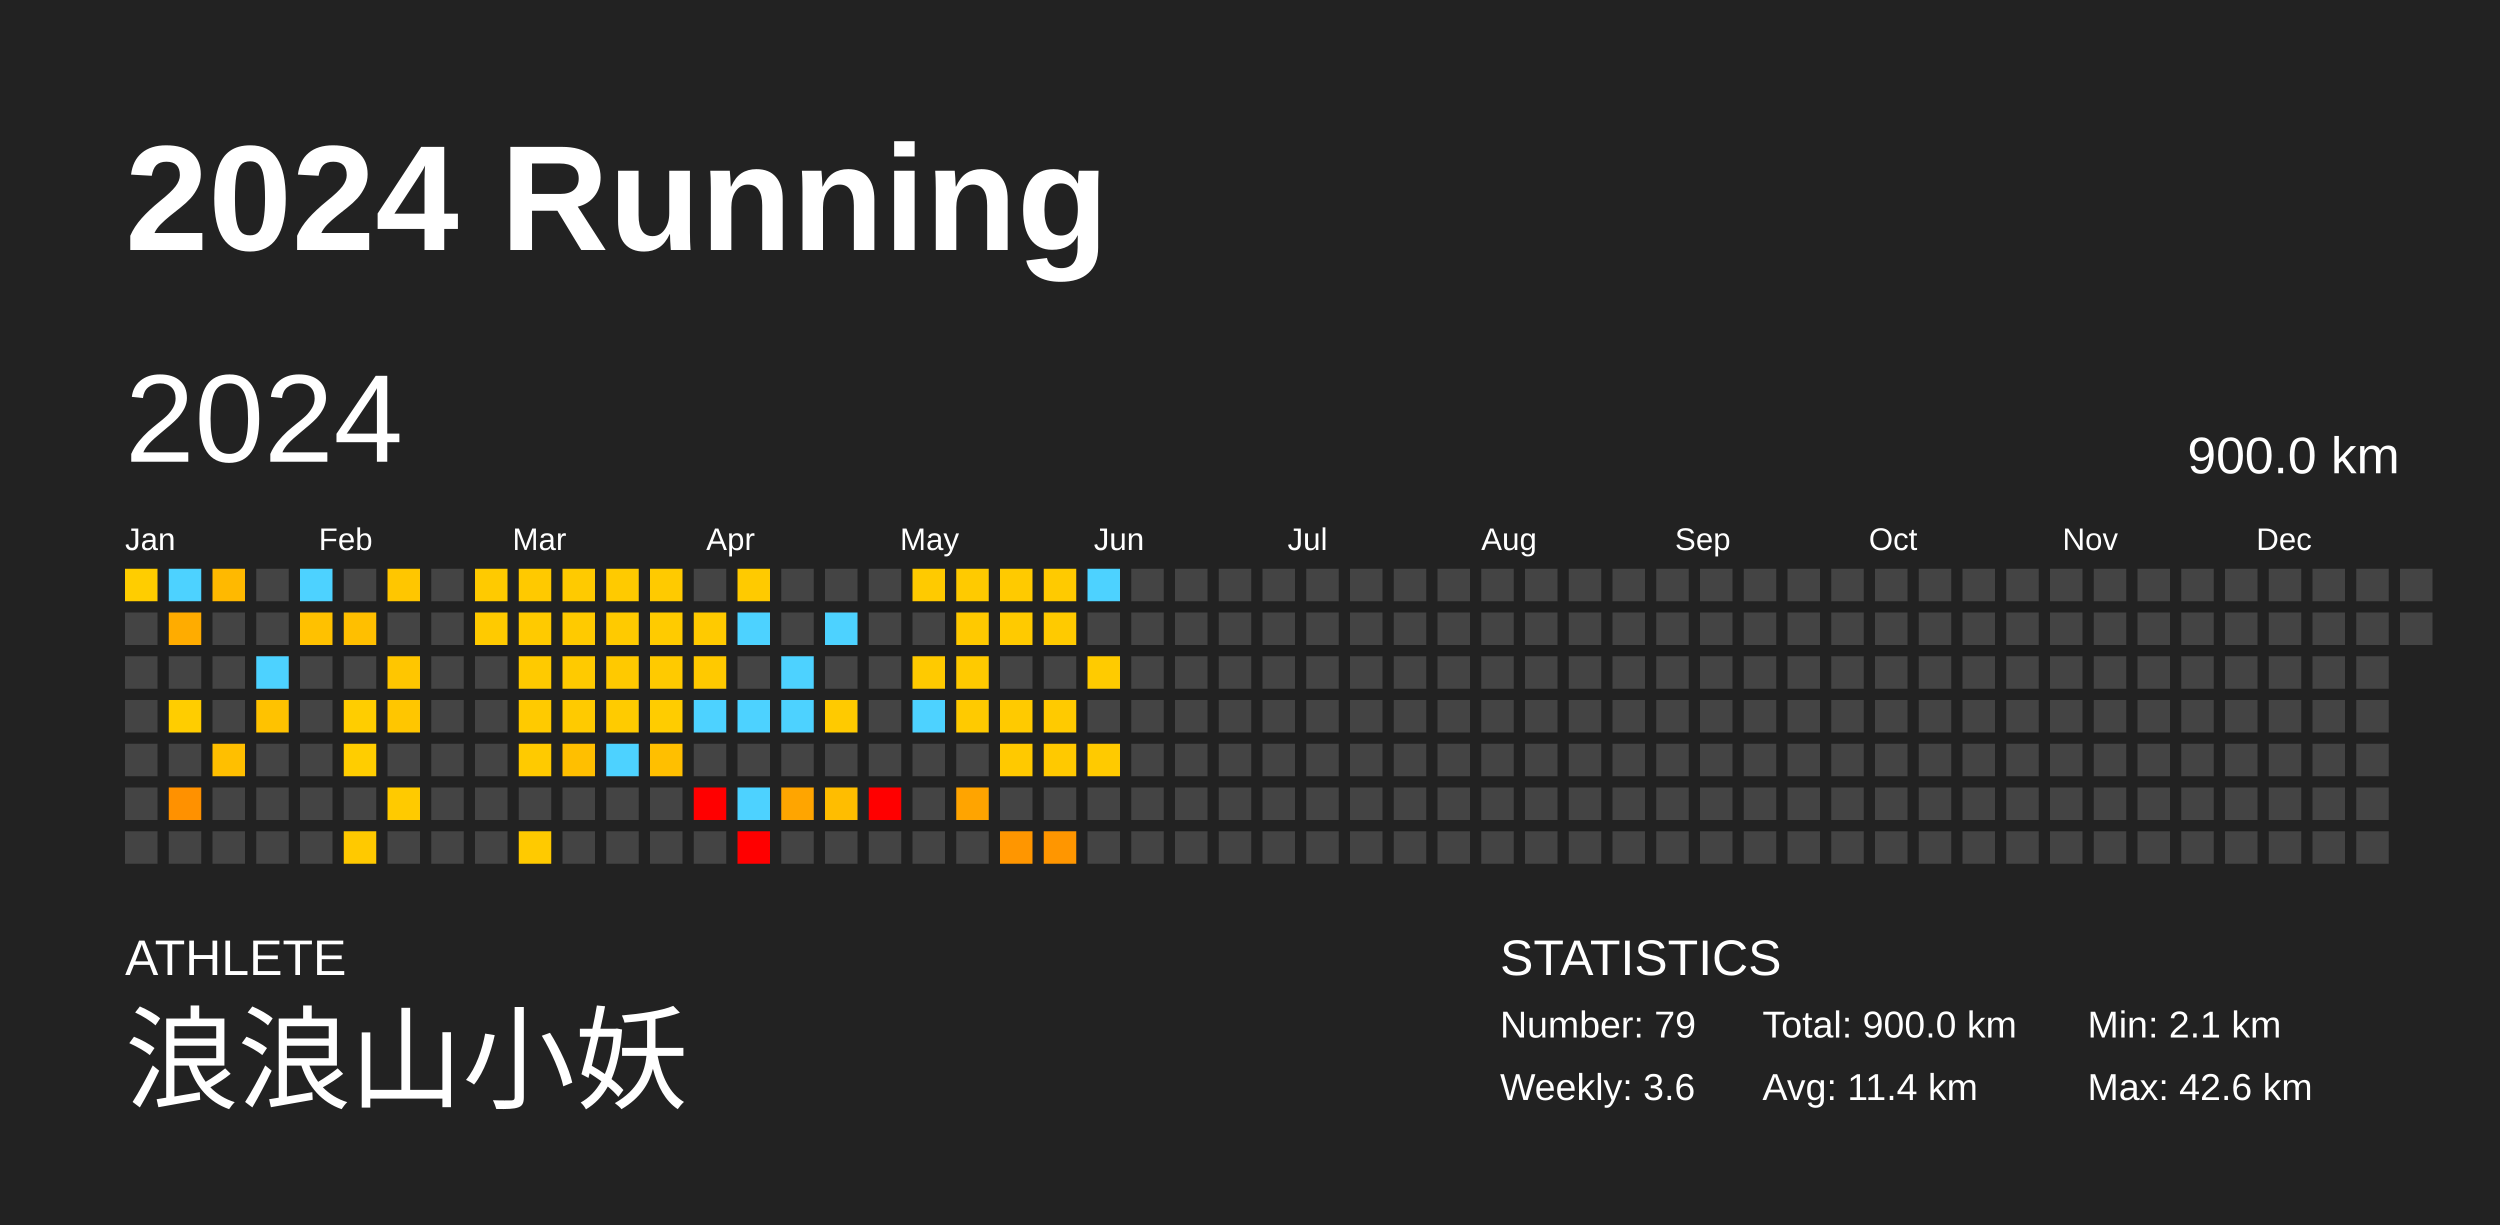
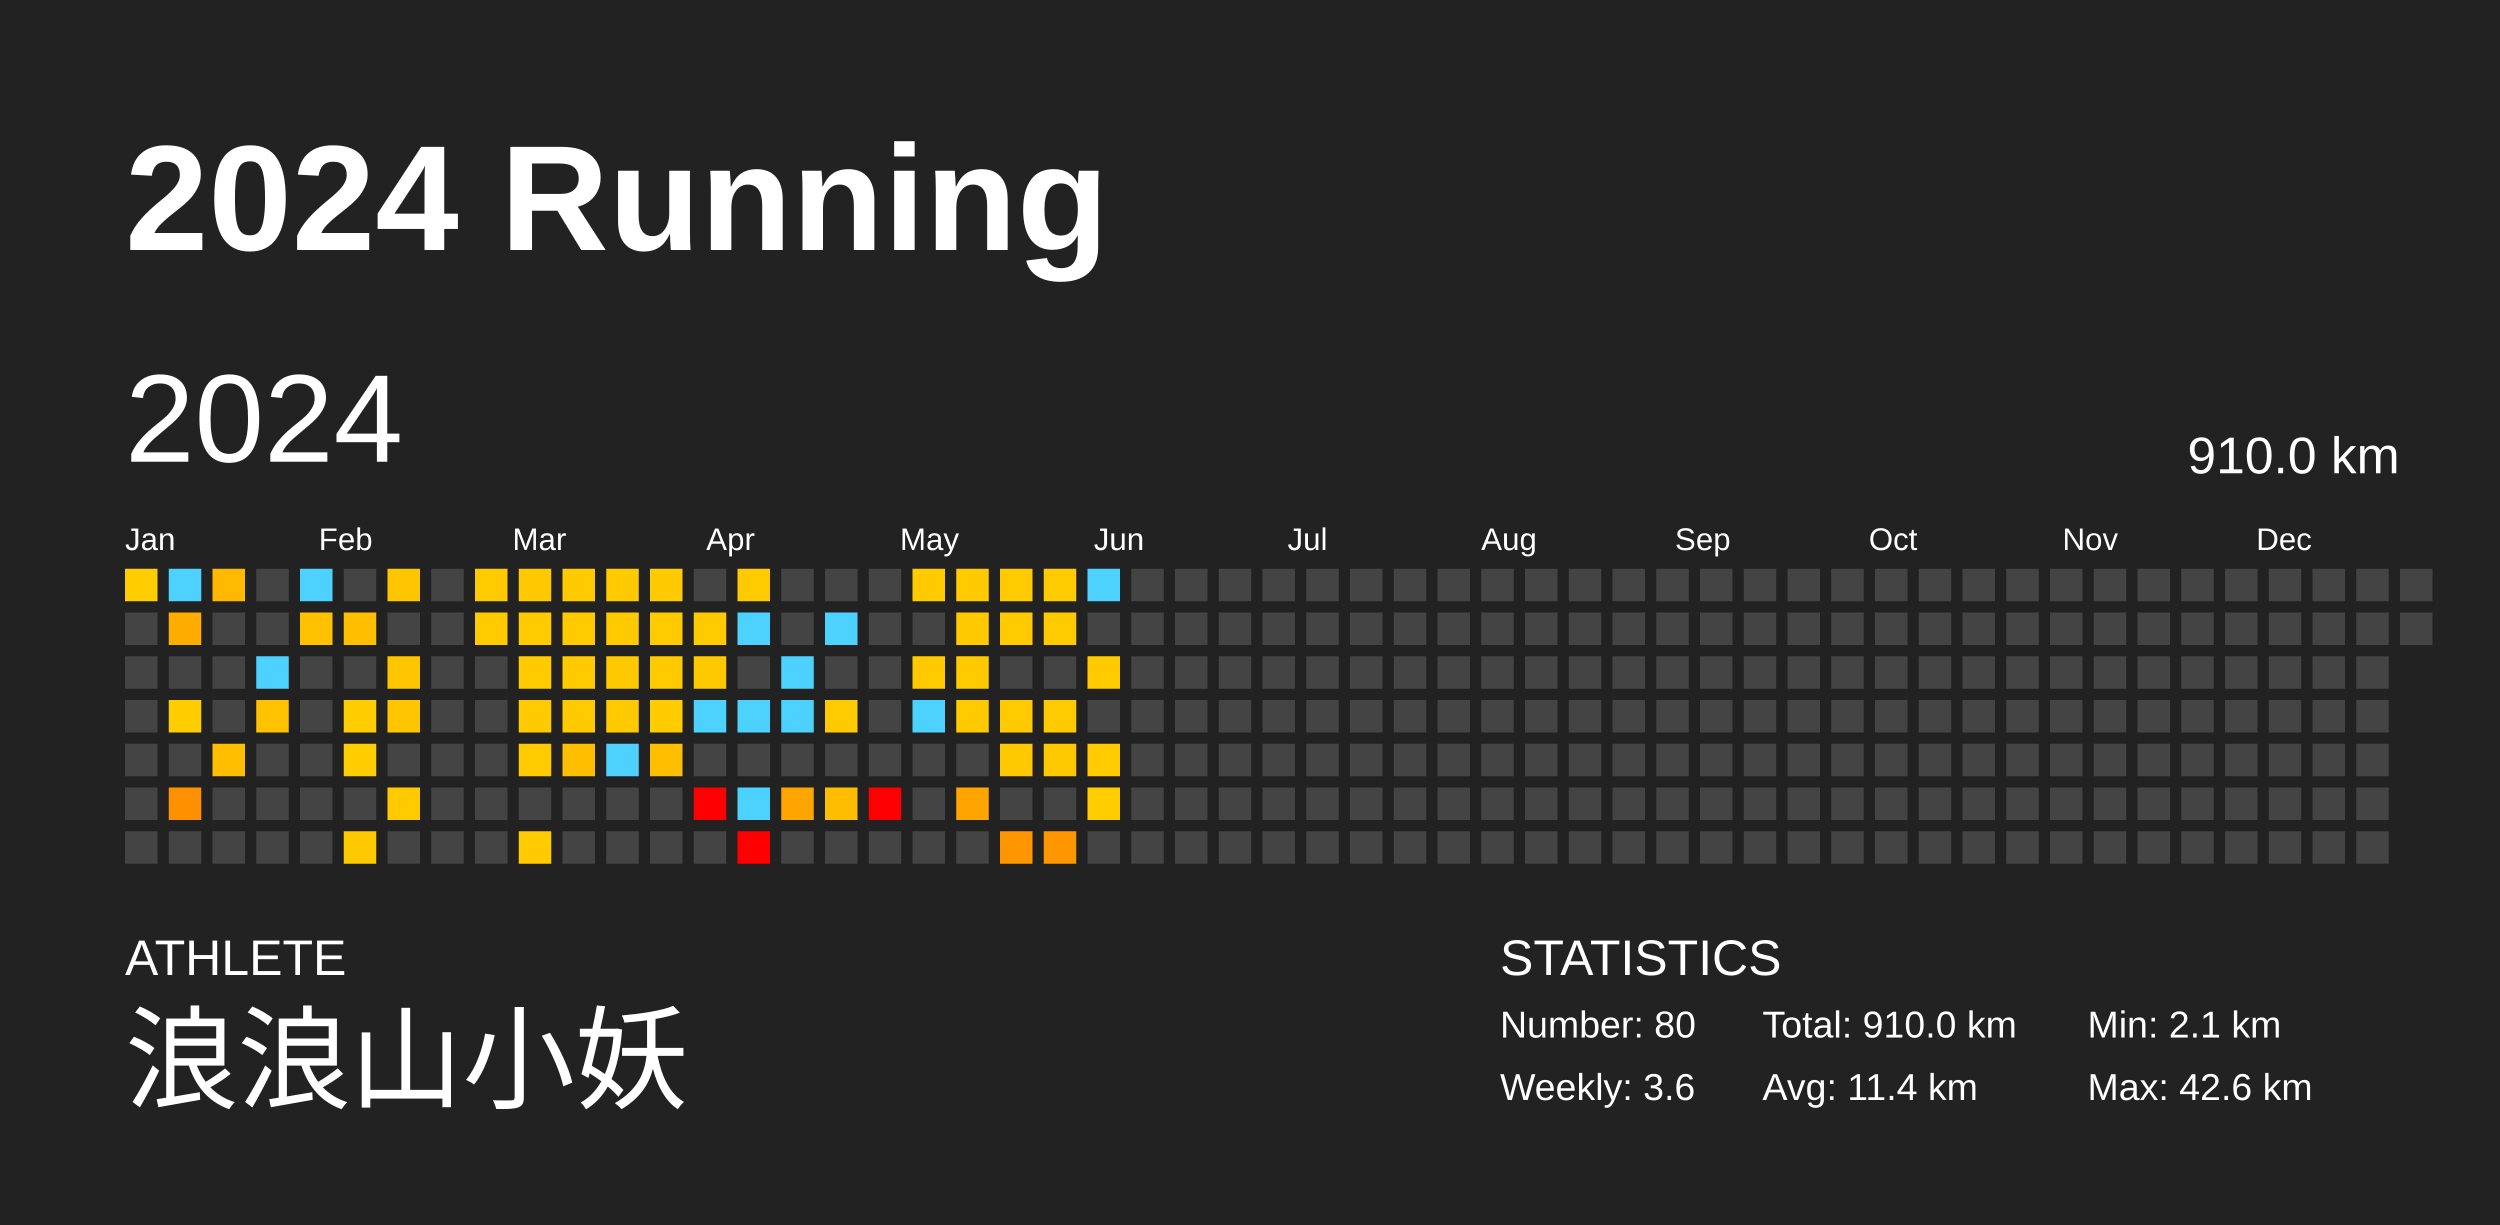
<svg xmlns="http://www.w3.org/2000/svg" baseProfile="full" height="98mm" version="1.1" viewBox="0,0,200,98" width="200mm">
  <defs />
  <rect fill="#222222" height="98" width="200" x="0" y="0" />
  <text fill="#FFFFFF" style="font-size:12px; font-family:Arial; font-weight:bold;" x="10" y="20">2024 Running</text>
  <text fill="#FFFFFF" style="font-size:4px; font-family:Arial" x="10" y="78">ATHLETE</text>
  <text fill="#FFFFFF" style="font-size:9px; font-family:Arial" x="10" y="88">浪浪山小妖</text>
  <text fill="#FFFFFF" style="font-size:4px; font-family:Arial" x="120" y="78">STATISTICS</text>
-   <text fill="#FFFFFF" style="font-size:3px; font-family:Arial" x="120" y="83">Number: 79</text>
+   <text fill="#FFFFFF" style="font-size:3px; font-family:Arial" x="120" y="83">Number: 80</text>
  <text fill="#FFFFFF" style="font-size:3px; font-family:Arial" x="120" y="88">Weekly: 3.6</text>
-   <text fill="#FFFFFF" style="font-size:3px; font-family:Arial" x="141" y="83">Total: 900.0 km</text>
+   <text fill="#FFFFFF" style="font-size:3px; font-family:Arial" x="141" y="83">Total: 910.0 km</text>
  <text fill="#FFFFFF" style="font-size:3px; font-family:Arial" x="141" y="88">Avg: 11.4 km</text>
  <text fill="#FFFFFF" style="font-size:3px; font-family:Arial" x="167" y="83">Min: 2.1 km</text>
  <text fill="#FFFFFF" style="font-size:3px; font-family:Arial" x="167" y="88">Max: 42.6 km</text>
  <text dominant-baseline="hanging" fill="#FFFFFF" style="font-size:10.0px; font-family:Arial;" x="10" y="30">2024</text>
-   <text dominant-baseline="hanging" fill="#FFFFFF" style="font-size:4.125px; font-family:Arial;" x="175" y="35">900.0 km</text>
+   <text dominant-baseline="hanging" fill="#FFFFFF" style="font-size:4.125px; font-family:Arial;" x="175" y="35">910.0 km</text>
  <text fill="#FFFFFF" style="font-size:2.5px; font-family:Arial" x="10.0" y="44">Jan</text>
  <text fill="#FFFFFF" style="font-size:2.5px; font-family:Arial" x="25.5" y="44">Feb</text>
  <text fill="#FFFFFF" style="font-size:2.5px; font-family:Arial" x="41.0" y="44">Mar</text>
  <text fill="#FFFFFF" style="font-size:2.5px; font-family:Arial" x="56.5" y="44">Apr</text>
  <text fill="#FFFFFF" style="font-size:2.5px; font-family:Arial" x="72.0" y="44">May</text>
  <text fill="#FFFFFF" style="font-size:2.5px; font-family:Arial" x="87.5" y="44">Jun</text>
  <text fill="#FFFFFF" style="font-size:2.5px; font-family:Arial" x="103.0" y="44">Jul</text>
  <text fill="#FFFFFF" style="font-size:2.5px; font-family:Arial" x="118.5" y="44">Aug</text>
  <text fill="#FFFFFF" style="font-size:2.5px; font-family:Arial" x="134.0" y="44">Sep</text>
  <text fill="#FFFFFF" style="font-size:2.5px; font-family:Arial" x="149.5" y="44">Oct</text>
  <text fill="#FFFFFF" style="font-size:2.5px; font-family:Arial" x="165.0" y="44">Nov</text>
  <text fill="#FFFFFF" style="font-size:2.5px; font-family:Arial" x="180.5" y="44">Dec</text>
  <rect fill="#ffcd00" height="2.6" width="2.6" x="10.0" y="45.5" />
  <rect fill="#444444" height="2.6" width="2.6" x="10.0" y="49.0" />
  <rect fill="#444444" height="2.6" width="2.6" x="10.0" y="52.5" />
  <rect fill="#444444" height="2.6" width="2.6" x="10.0" y="56.0" />
  <rect fill="#444444" height="2.6" width="2.6" x="10.0" y="59.5" />
  <rect fill="#444444" height="2.6" width="2.6" x="10.0" y="63.0" />
  <rect fill="#444444" height="2.6" width="2.6" x="10.0" y="66.5" />
  <rect fill="#4dd2ff" height="2.6" width="2.6" x="13.5" y="45.5" />
  <rect fill="#ffac00" height="2.6" width="2.6" x="13.5" y="49.0" />
  <rect fill="#444444" height="2.6" width="2.6" x="13.5" y="52.5" />
  <rect fill="#ffcd00" height="2.6" width="2.6" x="13.5" y="56.0" />
  <rect fill="#444444" height="2.6" width="2.6" x="13.5" y="59.5" />
  <rect fill="#ff9100" height="2.6" width="2.6" x="13.5" y="63.0" />
  <rect fill="#444444" height="2.6" width="2.6" x="13.5" y="66.5" />
  <rect fill="#ffb900" height="2.6" width="2.6" x="17.0" y="45.5" />
  <rect fill="#444444" height="2.6" width="2.6" x="17.0" y="49.0" />
  <rect fill="#444444" height="2.6" width="2.6" x="17.0" y="52.5" />
  <rect fill="#444444" height="2.6" width="2.6" x="17.0" y="56.0" />
  <rect fill="#ffbf00" height="2.6" width="2.6" x="17.0" y="59.5" />
  <rect fill="#444444" height="2.6" width="2.6" x="17.0" y="63.0" />
  <rect fill="#444444" height="2.6" width="2.6" x="17.0" y="66.5" />
  <rect fill="#444444" height="2.6" width="2.6" x="20.5" y="45.5" />
  <rect fill="#444444" height="2.6" width="2.6" x="20.5" y="49.0" />
  <rect fill="#4dd2ff" height="2.6" width="2.6" x="20.5" y="52.5" />
  <rect fill="#ffc200" height="2.6" width="2.6" x="20.5" y="56.0" />
  <rect fill="#444444" height="2.6" width="2.6" x="20.5" y="59.5" />
  <rect fill="#444444" height="2.6" width="2.6" x="20.5" y="63.0" />
  <rect fill="#444444" height="2.6" width="2.6" x="20.5" y="66.5" />
  <rect fill="#4dd2ff" height="2.6" width="2.6" x="24.0" y="45.5" />
  <rect fill="#ffc100" height="2.6" width="2.6" x="24.0" y="49.0" />
  <rect fill="#444444" height="2.6" width="2.6" x="24.0" y="52.5" />
  <rect fill="#444444" height="2.6" width="2.6" x="24.0" y="56.0" />
  <rect fill="#444444" height="2.6" width="2.6" x="24.0" y="59.5" />
  <rect fill="#444444" height="2.6" width="2.6" x="24.0" y="63.0" />
  <rect fill="#444444" height="2.6" width="2.6" x="24.0" y="66.5" />
  <rect fill="#444444" height="2.6" width="2.6" x="27.5" y="45.5" />
  <rect fill="#ffbf00" height="2.6" width="2.6" x="27.5" y="49.0" />
  <rect fill="#444444" height="2.6" width="2.6" x="27.5" y="52.5" />
  <rect fill="#ffcd00" height="2.6" width="2.6" x="27.5" y="56.0" />
  <rect fill="#ffcd00" height="2.6" width="2.6" x="27.5" y="59.5" />
  <rect fill="#444444" height="2.6" width="2.6" x="27.5" y="63.0" />
  <rect fill="#ffc900" height="2.6" width="2.6" x="27.5" y="66.5" />
  <rect fill="#ffc600" height="2.6" width="2.6" x="31.0" y="45.5" />
  <rect fill="#444444" height="2.6" width="2.6" x="31.0" y="49.0" />
  <rect fill="#ffc600" height="2.6" width="2.6" x="31.0" y="52.5" />
  <rect fill="#ffc600" height="2.6" width="2.6" x="31.0" y="56.0" />
  <rect fill="#444444" height="2.6" width="2.6" x="31.0" y="59.5" />
  <rect fill="#ffca00" height="2.6" width="2.6" x="31.0" y="63.0" />
  <rect fill="#444444" height="2.6" width="2.6" x="31.0" y="66.5" />
  <rect fill="#444444" height="2.6" width="2.6" x="34.5" y="45.5" />
  <rect fill="#444444" height="2.6" width="2.6" x="34.5" y="49.0" />
  <rect fill="#444444" height="2.6" width="2.6" x="34.5" y="52.5" />
  <rect fill="#444444" height="2.6" width="2.6" x="34.5" y="56.0" />
  <rect fill="#444444" height="2.6" width="2.6" x="34.5" y="59.5" />
  <rect fill="#444444" height="2.6" width="2.6" x="34.5" y="63.0" />
  <rect fill="#444444" height="2.6" width="2.6" x="34.5" y="66.5" />
  <rect fill="#ffca00" height="2.6" width="2.6" x="38.0" y="45.5" />
  <rect fill="#ffca00" height="2.6" width="2.6" x="38.0" y="49.0" />
  <rect fill="#444444" height="2.6" width="2.6" x="38.0" y="52.5" />
  <rect fill="#444444" height="2.6" width="2.6" x="38.0" y="56.0" />
  <rect fill="#444444" height="2.6" width="2.6" x="38.0" y="59.5" />
  <rect fill="#444444" height="2.6" width="2.6" x="38.0" y="63.0" />
  <rect fill="#444444" height="2.6" width="2.6" x="38.0" y="66.5" />
  <rect fill="#ffc900" height="2.6" width="2.6" x="41.5" y="45.5" />
  <rect fill="#ffca00" height="2.6" width="2.6" x="41.5" y="49.0" />
  <rect fill="#ffca00" height="2.6" width="2.6" x="41.5" y="52.5" />
  <rect fill="#ffca00" height="2.6" width="2.6" x="41.5" y="56.0" />
  <rect fill="#ffca00" height="2.6" width="2.6" x="41.5" y="59.5" />
  <rect fill="#444444" height="2.6" width="2.6" x="41.5" y="63.0" />
  <rect fill="#ffca00" height="2.6" width="2.6" x="41.5" y="66.5" />
  <rect fill="#ffca00" height="2.6" width="2.6" x="45.0" y="45.5" />
  <rect fill="#ffca00" height="2.6" width="2.6" x="45.0" y="49.0" />
  <rect fill="#ffca00" height="2.6" width="2.6" x="45.0" y="52.5" />
  <rect fill="#ffca00" height="2.6" width="2.6" x="45.0" y="56.0" />
  <rect fill="#ffbf00" height="2.6" width="2.6" x="45.0" y="59.5" />
  <rect fill="#444444" height="2.6" width="2.6" x="45.0" y="63.0" />
  <rect fill="#444444" height="2.6" width="2.6" x="45.0" y="66.5" />
  <rect fill="#ffca00" height="2.6" width="2.6" x="48.5" y="45.5" />
  <rect fill="#ffca00" height="2.6" width="2.6" x="48.5" y="49.0" />
  <rect fill="#ffc900" height="2.6" width="2.6" x="48.5" y="52.5" />
  <rect fill="#ffcb00" height="2.6" width="2.6" x="48.5" y="56.0" />
  <rect fill="#4dd2ff" height="2.6" width="2.6" x="48.5" y="59.5" />
  <rect fill="#444444" height="2.6" width="2.6" x="48.5" y="63.0" />
  <rect fill="#444444" height="2.6" width="2.6" x="48.5" y="66.5" />
  <rect fill="#ffca00" height="2.6" width="2.6" x="52.0" y="45.5" />
  <rect fill="#ffcb00" height="2.6" width="2.6" x="52.0" y="49.0" />
  <rect fill="#ffca00" height="2.6" width="2.6" x="52.0" y="52.5" />
  <rect fill="#ffcc00" height="2.6" width="2.6" x="52.0" y="56.0" />
  <rect fill="#ffbf00" height="2.6" width="2.6" x="52.0" y="59.5" />
  <rect fill="#444444" height="2.6" width="2.6" x="52.0" y="63.0" />
  <rect fill="#444444" height="2.6" width="2.6" x="52.0" y="66.5" />
  <rect fill="#444444" height="2.6" width="2.6" x="55.5" y="45.5" />
  <rect fill="#ffca00" height="2.6" width="2.6" x="55.5" y="49.0" />
  <rect fill="#ffc900" height="2.6" width="2.6" x="55.5" y="52.5" />
  <rect fill="#4dd2ff" height="2.6" width="2.6" x="55.5" y="56.0" />
  <rect fill="#444444" height="2.6" width="2.6" x="55.5" y="59.5" />
  <rect fill="red" height="2.6" width="2.6" x="55.5" y="63.0" />
  <rect fill="#444444" height="2.6" width="2.6" x="55.5" y="66.5" />
  <rect fill="#ffca00" height="2.6" width="2.6" x="59.0" y="45.5" />
  <rect fill="#4dd2ff" height="2.6" width="2.6" x="59.0" y="49.0" />
  <rect fill="#444444" height="2.6" width="2.6" x="59.0" y="52.5" />
  <rect fill="#4dd2ff" height="2.6" width="2.6" x="59.0" y="56.0" />
  <rect fill="#444444" height="2.6" width="2.6" x="59.0" y="59.5" />
  <rect fill="#4dd2ff" height="2.6" width="2.6" x="59.0" y="63.0" />
  <rect fill="red" height="2.6" width="2.6" x="59.0" y="66.5" />
  <rect fill="#444444" height="2.6" width="2.6" x="62.5" y="45.5" />
  <rect fill="#444444" height="2.6" width="2.6" x="62.5" y="49.0" />
  <rect fill="#4dd2ff" height="2.6" width="2.6" x="62.5" y="52.5" />
  <rect fill="#4dd2ff" height="2.6" width="2.6" x="62.5" y="56.0" />
  <rect fill="#444444" height="2.6" width="2.6" x="62.5" y="59.5" />
  <rect fill="#ffa500" height="2.6" width="2.6" x="62.5" y="63.0" />
  <rect fill="#444444" height="2.6" width="2.6" x="62.5" y="66.5" />
  <rect fill="#444444" height="2.6" width="2.6" x="66.0" y="45.5" />
  <rect fill="#4dd2ff" height="2.6" width="2.6" x="66.0" y="49.0" />
  <rect fill="#444444" height="2.6" width="2.6" x="66.0" y="52.5" />
  <rect fill="#ffca00" height="2.6" width="2.6" x="66.0" y="56.0" />
  <rect fill="#444444" height="2.6" width="2.6" x="66.0" y="59.5" />
  <rect fill="#ffbd00" height="2.6" width="2.6" x="66.0" y="63.0" />
  <rect fill="#444444" height="2.6" width="2.6" x="66.0" y="66.5" />
  <rect fill="#444444" height="2.6" width="2.6" x="69.5" y="45.5" />
  <rect fill="#444444" height="2.6" width="2.6" x="69.5" y="49.0" />
  <rect fill="#444444" height="2.6" width="2.6" x="69.5" y="52.5" />
  <rect fill="#444444" height="2.6" width="2.6" x="69.5" y="56.0" />
  <rect fill="#444444" height="2.6" width="2.6" x="69.5" y="59.5" />
  <rect fill="red" height="2.6" width="2.6" x="69.5" y="63.0" />
  <rect fill="#444444" height="2.6" width="2.6" x="69.5" y="66.5" />
  <rect fill="#ffca00" height="2.6" width="2.6" x="73.0" y="45.5" />
  <rect fill="#444444" height="2.6" width="2.6" x="73.0" y="49.0" />
  <rect fill="#ffca00" height="2.6" width="2.6" x="73.0" y="52.5" />
  <rect fill="#4dd2ff" height="2.6" width="2.6" x="73.0" y="56.0" />
  <rect fill="#444444" height="2.6" width="2.6" x="73.0" y="59.5" />
  <rect fill="#444444" height="2.6" width="2.6" x="73.0" y="63.0" />
  <rect fill="#444444" height="2.6" width="2.6" x="73.0" y="66.5" />
  <rect fill="#ffca00" height="2.6" width="2.6" x="76.5" y="45.5" />
  <rect fill="#ffc900" height="2.6" width="2.6" x="76.5" y="49.0" />
  <rect fill="#ffca00" height="2.6" width="2.6" x="76.5" y="52.5" />
  <rect fill="#ffca00" height="2.6" width="2.6" x="76.5" y="56.0" />
  <rect fill="#444444" height="2.6" width="2.6" x="76.5" y="59.5" />
  <rect fill="#ffa400" height="2.6" width="2.6" x="76.5" y="63.0" />
  <rect fill="#444444" height="2.6" width="2.6" x="76.5" y="66.5" />
  <rect fill="#ffca00" height="2.6" width="2.6" x="80.0" y="45.5" />
  <rect fill="#ffca00" height="2.6" width="2.6" x="80.0" y="49.0" />
  <rect fill="#444444" height="2.6" width="2.6" x="80.0" y="52.5" />
  <rect fill="#ffca00" height="2.6" width="2.6" x="80.0" y="56.0" />
  <rect fill="#ffc900" height="2.6" width="2.6" x="80.0" y="59.5" />
  <rect fill="#444444" height="2.6" width="2.6" x="80.0" y="63.0" />
  <rect fill="#ff9600" height="2.6" width="2.6" x="80.0" y="66.5" />
  <rect fill="#ffca00" height="2.6" width="2.6" x="83.5" y="45.5" />
  <rect fill="#ffca00" height="2.6" width="2.6" x="83.5" y="49.0" />
  <rect fill="#444444" height="2.6" width="2.6" x="83.5" y="52.5" />
  <rect fill="#ffca00" height="2.6" width="2.6" x="83.5" y="56.0" />
  <rect fill="#ffc900" height="2.6" width="2.6" x="83.5" y="59.5" />
  <rect fill="#444444" height="2.6" width="2.6" x="83.5" y="63.0" />
  <rect fill="#ff9600" height="2.6" width="2.6" x="83.5" y="66.5" />
  <rect fill="#4dd2ff" height="2.6" width="2.6" x="87.0" y="45.5" />
  <rect fill="#444444" height="2.6" width="2.6" x="87.0" y="49.0" />
  <rect fill="#ffcb00" height="2.6" width="2.6" x="87.0" y="52.5" />
  <rect fill="#444444" height="2.6" width="2.6" x="87.0" y="56.0" />
  <rect fill="#ffca00" height="2.6" width="2.6" x="87.0" y="59.5" />
-   <rect fill="#444444" height="2.6" width="2.6" x="87.0" y="63.0" />
+   <rect fill="#ffcd00" height="2.6" width="2.6" x="87.0" y="63.0" />
  <rect fill="#444444" height="2.6" width="2.6" x="87.0" y="66.5" />
  <rect fill="#444444" height="2.6" width="2.6" x="90.5" y="45.5" />
  <rect fill="#444444" height="2.6" width="2.6" x="90.5" y="49.0" />
  <rect fill="#444444" height="2.6" width="2.6" x="90.5" y="52.5" />
  <rect fill="#444444" height="2.6" width="2.6" x="90.5" y="56.0" />
  <rect fill="#444444" height="2.6" width="2.6" x="90.5" y="59.5" />
  <rect fill="#444444" height="2.6" width="2.6" x="90.5" y="63.0" />
  <rect fill="#444444" height="2.6" width="2.6" x="90.5" y="66.5" />
  <rect fill="#444444" height="2.6" width="2.6" x="94.0" y="45.5" />
  <rect fill="#444444" height="2.6" width="2.6" x="94.0" y="49.0" />
  <rect fill="#444444" height="2.6" width="2.6" x="94.0" y="52.5" />
  <rect fill="#444444" height="2.6" width="2.6" x="94.0" y="56.0" />
  <rect fill="#444444" height="2.6" width="2.6" x="94.0" y="59.5" />
  <rect fill="#444444" height="2.6" width="2.6" x="94.0" y="63.0" />
  <rect fill="#444444" height="2.6" width="2.6" x="94.0" y="66.5" />
  <rect fill="#444444" height="2.6" width="2.6" x="97.5" y="45.5" />
  <rect fill="#444444" height="2.6" width="2.6" x="97.5" y="49.0" />
  <rect fill="#444444" height="2.6" width="2.6" x="97.5" y="52.5" />
  <rect fill="#444444" height="2.6" width="2.6" x="97.5" y="56.0" />
  <rect fill="#444444" height="2.6" width="2.6" x="97.5" y="59.5" />
  <rect fill="#444444" height="2.6" width="2.6" x="97.5" y="63.0" />
  <rect fill="#444444" height="2.6" width="2.6" x="97.5" y="66.5" />
  <rect fill="#444444" height="2.6" width="2.6" x="101.0" y="45.5" />
  <rect fill="#444444" height="2.6" width="2.6" x="101.0" y="49.0" />
  <rect fill="#444444" height="2.6" width="2.6" x="101.0" y="52.5" />
  <rect fill="#444444" height="2.6" width="2.6" x="101.0" y="56.0" />
  <rect fill="#444444" height="2.6" width="2.6" x="101.0" y="59.5" />
  <rect fill="#444444" height="2.6" width="2.6" x="101.0" y="63.0" />
  <rect fill="#444444" height="2.6" width="2.6" x="101.0" y="66.5" />
  <rect fill="#444444" height="2.6" width="2.6" x="104.5" y="45.5" />
  <rect fill="#444444" height="2.6" width="2.6" x="104.5" y="49.0" />
  <rect fill="#444444" height="2.6" width="2.6" x="104.5" y="52.5" />
  <rect fill="#444444" height="2.6" width="2.6" x="104.5" y="56.0" />
  <rect fill="#444444" height="2.6" width="2.6" x="104.5" y="59.5" />
  <rect fill="#444444" height="2.6" width="2.6" x="104.5" y="63.0" />
  <rect fill="#444444" height="2.6" width="2.6" x="104.5" y="66.5" />
  <rect fill="#444444" height="2.6" width="2.6" x="108.0" y="45.5" />
  <rect fill="#444444" height="2.6" width="2.6" x="108.0" y="49.0" />
  <rect fill="#444444" height="2.6" width="2.6" x="108.0" y="52.5" />
  <rect fill="#444444" height="2.6" width="2.6" x="108.0" y="56.0" />
  <rect fill="#444444" height="2.6" width="2.6" x="108.0" y="59.5" />
  <rect fill="#444444" height="2.6" width="2.6" x="108.0" y="63.0" />
  <rect fill="#444444" height="2.6" width="2.6" x="108.0" y="66.5" />
  <rect fill="#444444" height="2.6" width="2.6" x="111.5" y="45.5" />
  <rect fill="#444444" height="2.6" width="2.6" x="111.5" y="49.0" />
  <rect fill="#444444" height="2.6" width="2.6" x="111.5" y="52.5" />
  <rect fill="#444444" height="2.6" width="2.6" x="111.5" y="56.0" />
  <rect fill="#444444" height="2.6" width="2.6" x="111.5" y="59.5" />
  <rect fill="#444444" height="2.6" width="2.6" x="111.5" y="63.0" />
  <rect fill="#444444" height="2.6" width="2.6" x="111.5" y="66.5" />
  <rect fill="#444444" height="2.6" width="2.6" x="115.0" y="45.5" />
  <rect fill="#444444" height="2.6" width="2.6" x="115.0" y="49.0" />
  <rect fill="#444444" height="2.6" width="2.6" x="115.0" y="52.5" />
  <rect fill="#444444" height="2.6" width="2.6" x="115.0" y="56.0" />
  <rect fill="#444444" height="2.6" width="2.6" x="115.0" y="59.5" />
  <rect fill="#444444" height="2.6" width="2.6" x="115.0" y="63.0" />
  <rect fill="#444444" height="2.6" width="2.6" x="115.0" y="66.5" />
  <rect fill="#444444" height="2.6" width="2.6" x="118.5" y="45.5" />
  <rect fill="#444444" height="2.6" width="2.6" x="118.5" y="49.0" />
  <rect fill="#444444" height="2.6" width="2.6" x="118.5" y="52.5" />
  <rect fill="#444444" height="2.6" width="2.6" x="118.5" y="56.0" />
  <rect fill="#444444" height="2.6" width="2.6" x="118.5" y="59.5" />
  <rect fill="#444444" height="2.6" width="2.6" x="118.5" y="63.0" />
  <rect fill="#444444" height="2.6" width="2.6" x="118.5" y="66.5" />
  <rect fill="#444444" height="2.6" width="2.6" x="122.0" y="45.5" />
  <rect fill="#444444" height="2.6" width="2.6" x="122.0" y="49.0" />
  <rect fill="#444444" height="2.6" width="2.6" x="122.0" y="52.5" />
  <rect fill="#444444" height="2.6" width="2.6" x="122.0" y="56.0" />
  <rect fill="#444444" height="2.6" width="2.6" x="122.0" y="59.5" />
  <rect fill="#444444" height="2.6" width="2.6" x="122.0" y="63.0" />
  <rect fill="#444444" height="2.6" width="2.6" x="122.0" y="66.5" />
  <rect fill="#444444" height="2.6" width="2.6" x="125.5" y="45.5" />
  <rect fill="#444444" height="2.6" width="2.6" x="125.5" y="49.0" />
  <rect fill="#444444" height="2.6" width="2.6" x="125.5" y="52.5" />
  <rect fill="#444444" height="2.6" width="2.6" x="125.5" y="56.0" />
  <rect fill="#444444" height="2.6" width="2.6" x="125.5" y="59.5" />
  <rect fill="#444444" height="2.6" width="2.6" x="125.5" y="63.0" />
  <rect fill="#444444" height="2.6" width="2.6" x="125.5" y="66.5" />
  <rect fill="#444444" height="2.6" width="2.6" x="129.0" y="45.5" />
  <rect fill="#444444" height="2.6" width="2.6" x="129.0" y="49.0" />
  <rect fill="#444444" height="2.6" width="2.6" x="129.0" y="52.5" />
  <rect fill="#444444" height="2.6" width="2.6" x="129.0" y="56.0" />
  <rect fill="#444444" height="2.6" width="2.6" x="129.0" y="59.5" />
  <rect fill="#444444" height="2.6" width="2.6" x="129.0" y="63.0" />
  <rect fill="#444444" height="2.6" width="2.6" x="129.0" y="66.5" />
  <rect fill="#444444" height="2.6" width="2.6" x="132.5" y="45.5" />
  <rect fill="#444444" height="2.6" width="2.6" x="132.5" y="49.0" />
  <rect fill="#444444" height="2.6" width="2.6" x="132.5" y="52.5" />
  <rect fill="#444444" height="2.6" width="2.6" x="132.5" y="56.0" />
  <rect fill="#444444" height="2.6" width="2.6" x="132.5" y="59.5" />
  <rect fill="#444444" height="2.6" width="2.6" x="132.5" y="63.0" />
  <rect fill="#444444" height="2.6" width="2.6" x="132.5" y="66.5" />
  <rect fill="#444444" height="2.6" width="2.6" x="136.0" y="45.5" />
  <rect fill="#444444" height="2.6" width="2.6" x="136.0" y="49.0" />
  <rect fill="#444444" height="2.6" width="2.6" x="136.0" y="52.5" />
  <rect fill="#444444" height="2.6" width="2.6" x="136.0" y="56.0" />
  <rect fill="#444444" height="2.6" width="2.6" x="136.0" y="59.5" />
  <rect fill="#444444" height="2.6" width="2.6" x="136.0" y="63.0" />
  <rect fill="#444444" height="2.6" width="2.6" x="136.0" y="66.5" />
  <rect fill="#444444" height="2.6" width="2.6" x="139.5" y="45.5" />
  <rect fill="#444444" height="2.6" width="2.6" x="139.5" y="49.0" />
  <rect fill="#444444" height="2.6" width="2.6" x="139.5" y="52.5" />
  <rect fill="#444444" height="2.6" width="2.6" x="139.5" y="56.0" />
  <rect fill="#444444" height="2.6" width="2.6" x="139.5" y="59.5" />
  <rect fill="#444444" height="2.6" width="2.6" x="139.5" y="63.0" />
  <rect fill="#444444" height="2.6" width="2.6" x="139.5" y="66.5" />
  <rect fill="#444444" height="2.6" width="2.6" x="143.0" y="45.5" />
  <rect fill="#444444" height="2.6" width="2.6" x="143.0" y="49.0" />
  <rect fill="#444444" height="2.6" width="2.6" x="143.0" y="52.5" />
  <rect fill="#444444" height="2.6" width="2.6" x="143.0" y="56.0" />
  <rect fill="#444444" height="2.6" width="2.6" x="143.0" y="59.5" />
  <rect fill="#444444" height="2.6" width="2.6" x="143.0" y="63.0" />
  <rect fill="#444444" height="2.6" width="2.6" x="143.0" y="66.5" />
  <rect fill="#444444" height="2.6" width="2.6" x="146.5" y="45.5" />
  <rect fill="#444444" height="2.6" width="2.6" x="146.5" y="49.0" />
  <rect fill="#444444" height="2.6" width="2.6" x="146.5" y="52.5" />
  <rect fill="#444444" height="2.6" width="2.6" x="146.5" y="56.0" />
  <rect fill="#444444" height="2.6" width="2.6" x="146.5" y="59.5" />
  <rect fill="#444444" height="2.6" width="2.6" x="146.5" y="63.0" />
  <rect fill="#444444" height="2.6" width="2.6" x="146.5" y="66.5" />
  <rect fill="#444444" height="2.6" width="2.6" x="150.0" y="45.5" />
  <rect fill="#444444" height="2.6" width="2.6" x="150.0" y="49.0" />
  <rect fill="#444444" height="2.6" width="2.6" x="150.0" y="52.5" />
  <rect fill="#444444" height="2.6" width="2.6" x="150.0" y="56.0" />
  <rect fill="#444444" height="2.6" width="2.6" x="150.0" y="59.5" />
  <rect fill="#444444" height="2.6" width="2.6" x="150.0" y="63.0" />
  <rect fill="#444444" height="2.6" width="2.6" x="150.0" y="66.5" />
  <rect fill="#444444" height="2.6" width="2.6" x="153.5" y="45.5" />
  <rect fill="#444444" height="2.6" width="2.6" x="153.5" y="49.0" />
  <rect fill="#444444" height="2.6" width="2.6" x="153.5" y="52.5" />
  <rect fill="#444444" height="2.6" width="2.6" x="153.5" y="56.0" />
  <rect fill="#444444" height="2.6" width="2.6" x="153.5" y="59.5" />
  <rect fill="#444444" height="2.6" width="2.6" x="153.5" y="63.0" />
  <rect fill="#444444" height="2.6" width="2.6" x="153.5" y="66.5" />
  <rect fill="#444444" height="2.6" width="2.6" x="157.0" y="45.5" />
  <rect fill="#444444" height="2.6" width="2.6" x="157.0" y="49.0" />
  <rect fill="#444444" height="2.6" width="2.6" x="157.0" y="52.5" />
  <rect fill="#444444" height="2.6" width="2.6" x="157.0" y="56.0" />
  <rect fill="#444444" height="2.6" width="2.6" x="157.0" y="59.5" />
  <rect fill="#444444" height="2.6" width="2.6" x="157.0" y="63.0" />
  <rect fill="#444444" height="2.6" width="2.6" x="157.0" y="66.5" />
  <rect fill="#444444" height="2.6" width="2.6" x="160.5" y="45.5" />
  <rect fill="#444444" height="2.6" width="2.6" x="160.5" y="49.0" />
  <rect fill="#444444" height="2.6" width="2.6" x="160.5" y="52.5" />
  <rect fill="#444444" height="2.6" width="2.6" x="160.5" y="56.0" />
  <rect fill="#444444" height="2.6" width="2.6" x="160.5" y="59.5" />
  <rect fill="#444444" height="2.6" width="2.6" x="160.5" y="63.0" />
  <rect fill="#444444" height="2.6" width="2.6" x="160.5" y="66.5" />
  <rect fill="#444444" height="2.6" width="2.6" x="164.0" y="45.5" />
  <rect fill="#444444" height="2.6" width="2.6" x="164.0" y="49.0" />
  <rect fill="#444444" height="2.6" width="2.6" x="164.0" y="52.5" />
  <rect fill="#444444" height="2.6" width="2.6" x="164.0" y="56.0" />
  <rect fill="#444444" height="2.6" width="2.6" x="164.0" y="59.5" />
  <rect fill="#444444" height="2.6" width="2.6" x="164.0" y="63.0" />
  <rect fill="#444444" height="2.6" width="2.6" x="164.0" y="66.5" />
  <rect fill="#444444" height="2.6" width="2.6" x="167.5" y="45.5" />
  <rect fill="#444444" height="2.6" width="2.6" x="167.5" y="49.0" />
  <rect fill="#444444" height="2.6" width="2.6" x="167.5" y="52.5" />
  <rect fill="#444444" height="2.6" width="2.6" x="167.5" y="56.0" />
  <rect fill="#444444" height="2.6" width="2.6" x="167.5" y="59.5" />
  <rect fill="#444444" height="2.6" width="2.6" x="167.5" y="63.0" />
  <rect fill="#444444" height="2.6" width="2.6" x="167.5" y="66.5" />
  <rect fill="#444444" height="2.6" width="2.6" x="171.0" y="45.5" />
  <rect fill="#444444" height="2.6" width="2.6" x="171.0" y="49.0" />
  <rect fill="#444444" height="2.6" width="2.6" x="171.0" y="52.5" />
  <rect fill="#444444" height="2.6" width="2.6" x="171.0" y="56.0" />
  <rect fill="#444444" height="2.6" width="2.6" x="171.0" y="59.5" />
  <rect fill="#444444" height="2.6" width="2.6" x="171.0" y="63.0" />
  <rect fill="#444444" height="2.6" width="2.6" x="171.0" y="66.5" />
  <rect fill="#444444" height="2.6" width="2.6" x="174.5" y="45.5" />
  <rect fill="#444444" height="2.6" width="2.6" x="174.5" y="49.0" />
  <rect fill="#444444" height="2.6" width="2.6" x="174.5" y="52.5" />
  <rect fill="#444444" height="2.6" width="2.6" x="174.5" y="56.0" />
  <rect fill="#444444" height="2.6" width="2.6" x="174.5" y="59.5" />
  <rect fill="#444444" height="2.6" width="2.6" x="174.5" y="63.0" />
  <rect fill="#444444" height="2.6" width="2.6" x="174.5" y="66.5" />
  <rect fill="#444444" height="2.6" width="2.6" x="178.0" y="45.5" />
  <rect fill="#444444" height="2.6" width="2.6" x="178.0" y="49.0" />
  <rect fill="#444444" height="2.6" width="2.6" x="178.0" y="52.5" />
  <rect fill="#444444" height="2.6" width="2.6" x="178.0" y="56.0" />
  <rect fill="#444444" height="2.6" width="2.6" x="178.0" y="59.5" />
  <rect fill="#444444" height="2.6" width="2.6" x="178.0" y="63.0" />
  <rect fill="#444444" height="2.6" width="2.6" x="178.0" y="66.5" />
  <rect fill="#444444" height="2.6" width="2.6" x="181.5" y="45.5" />
  <rect fill="#444444" height="2.6" width="2.6" x="181.5" y="49.0" />
  <rect fill="#444444" height="2.6" width="2.6" x="181.5" y="52.5" />
  <rect fill="#444444" height="2.6" width="2.6" x="181.5" y="56.0" />
  <rect fill="#444444" height="2.6" width="2.6" x="181.5" y="59.5" />
  <rect fill="#444444" height="2.6" width="2.6" x="181.5" y="63.0" />
  <rect fill="#444444" height="2.6" width="2.6" x="181.5" y="66.5" />
  <rect fill="#444444" height="2.6" width="2.6" x="185.0" y="45.5" />
  <rect fill="#444444" height="2.6" width="2.6" x="185.0" y="49.0" />
  <rect fill="#444444" height="2.6" width="2.6" x="185.0" y="52.5" />
  <rect fill="#444444" height="2.6" width="2.6" x="185.0" y="56.0" />
  <rect fill="#444444" height="2.6" width="2.6" x="185.0" y="59.5" />
  <rect fill="#444444" height="2.6" width="2.6" x="185.0" y="63.0" />
  <rect fill="#444444" height="2.6" width="2.6" x="185.0" y="66.5" />
  <rect fill="#444444" height="2.6" width="2.6" x="188.5" y="45.5" />
  <rect fill="#444444" height="2.6" width="2.6" x="188.5" y="49.0" />
  <rect fill="#444444" height="2.6" width="2.6" x="188.5" y="52.5" />
  <rect fill="#444444" height="2.6" width="2.6" x="188.5" y="56.0" />
  <rect fill="#444444" height="2.6" width="2.6" x="188.5" y="59.5" />
  <rect fill="#444444" height="2.6" width="2.6" x="188.5" y="63.0" />
  <rect fill="#444444" height="2.6" width="2.6" x="188.5" y="66.5" />
  <rect fill="#444444" height="2.6" width="2.6" x="192.0" y="45.5" />
  <rect fill="#444444" height="2.6" width="2.6" x="192.0" y="49.0" />
</svg>
